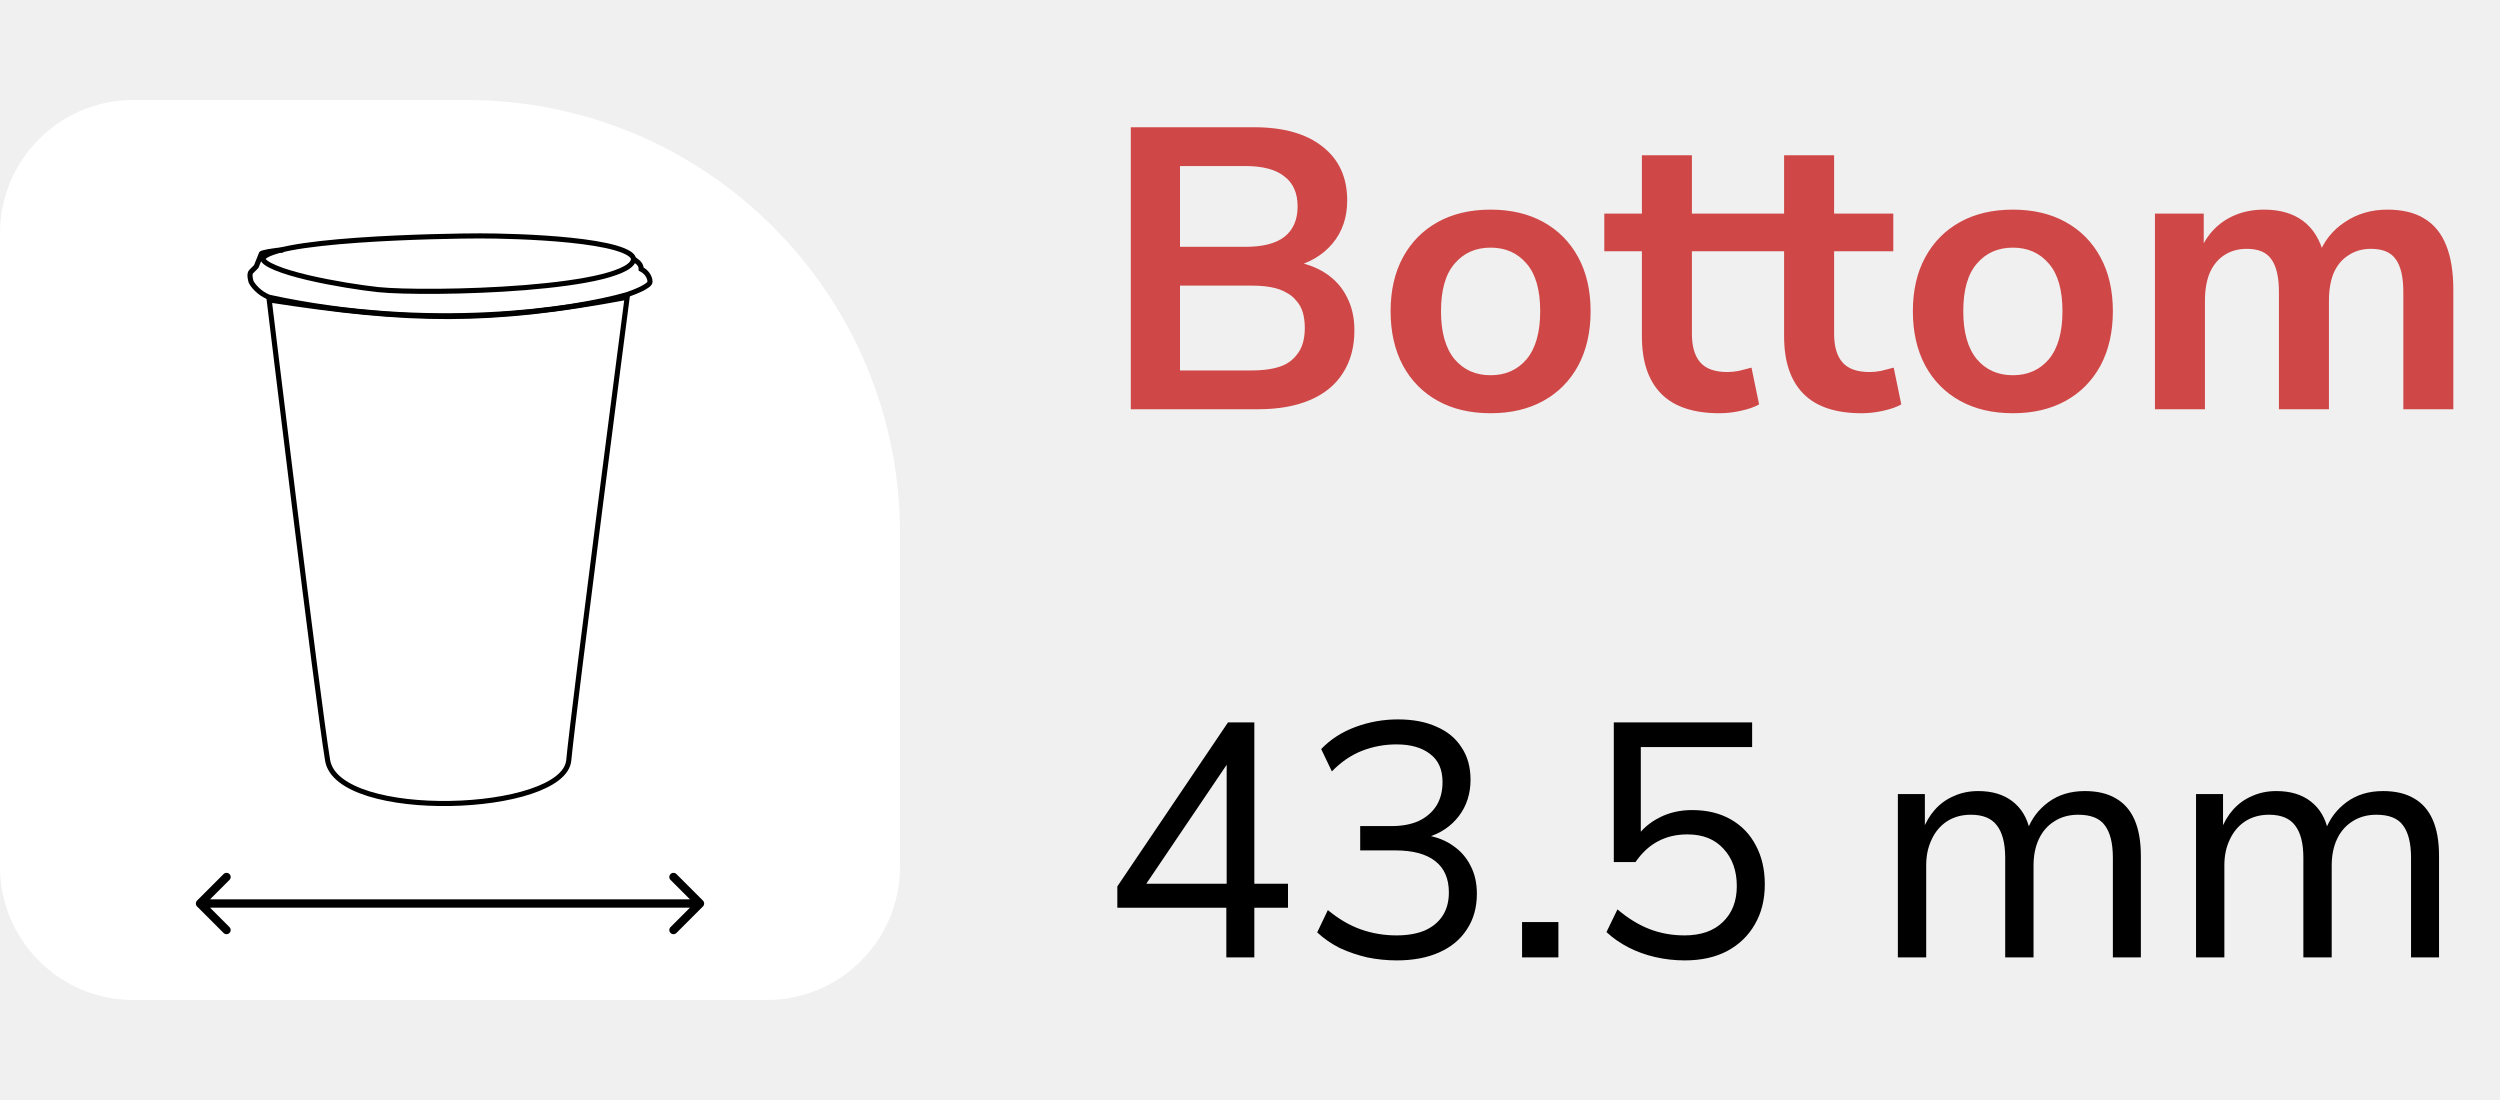
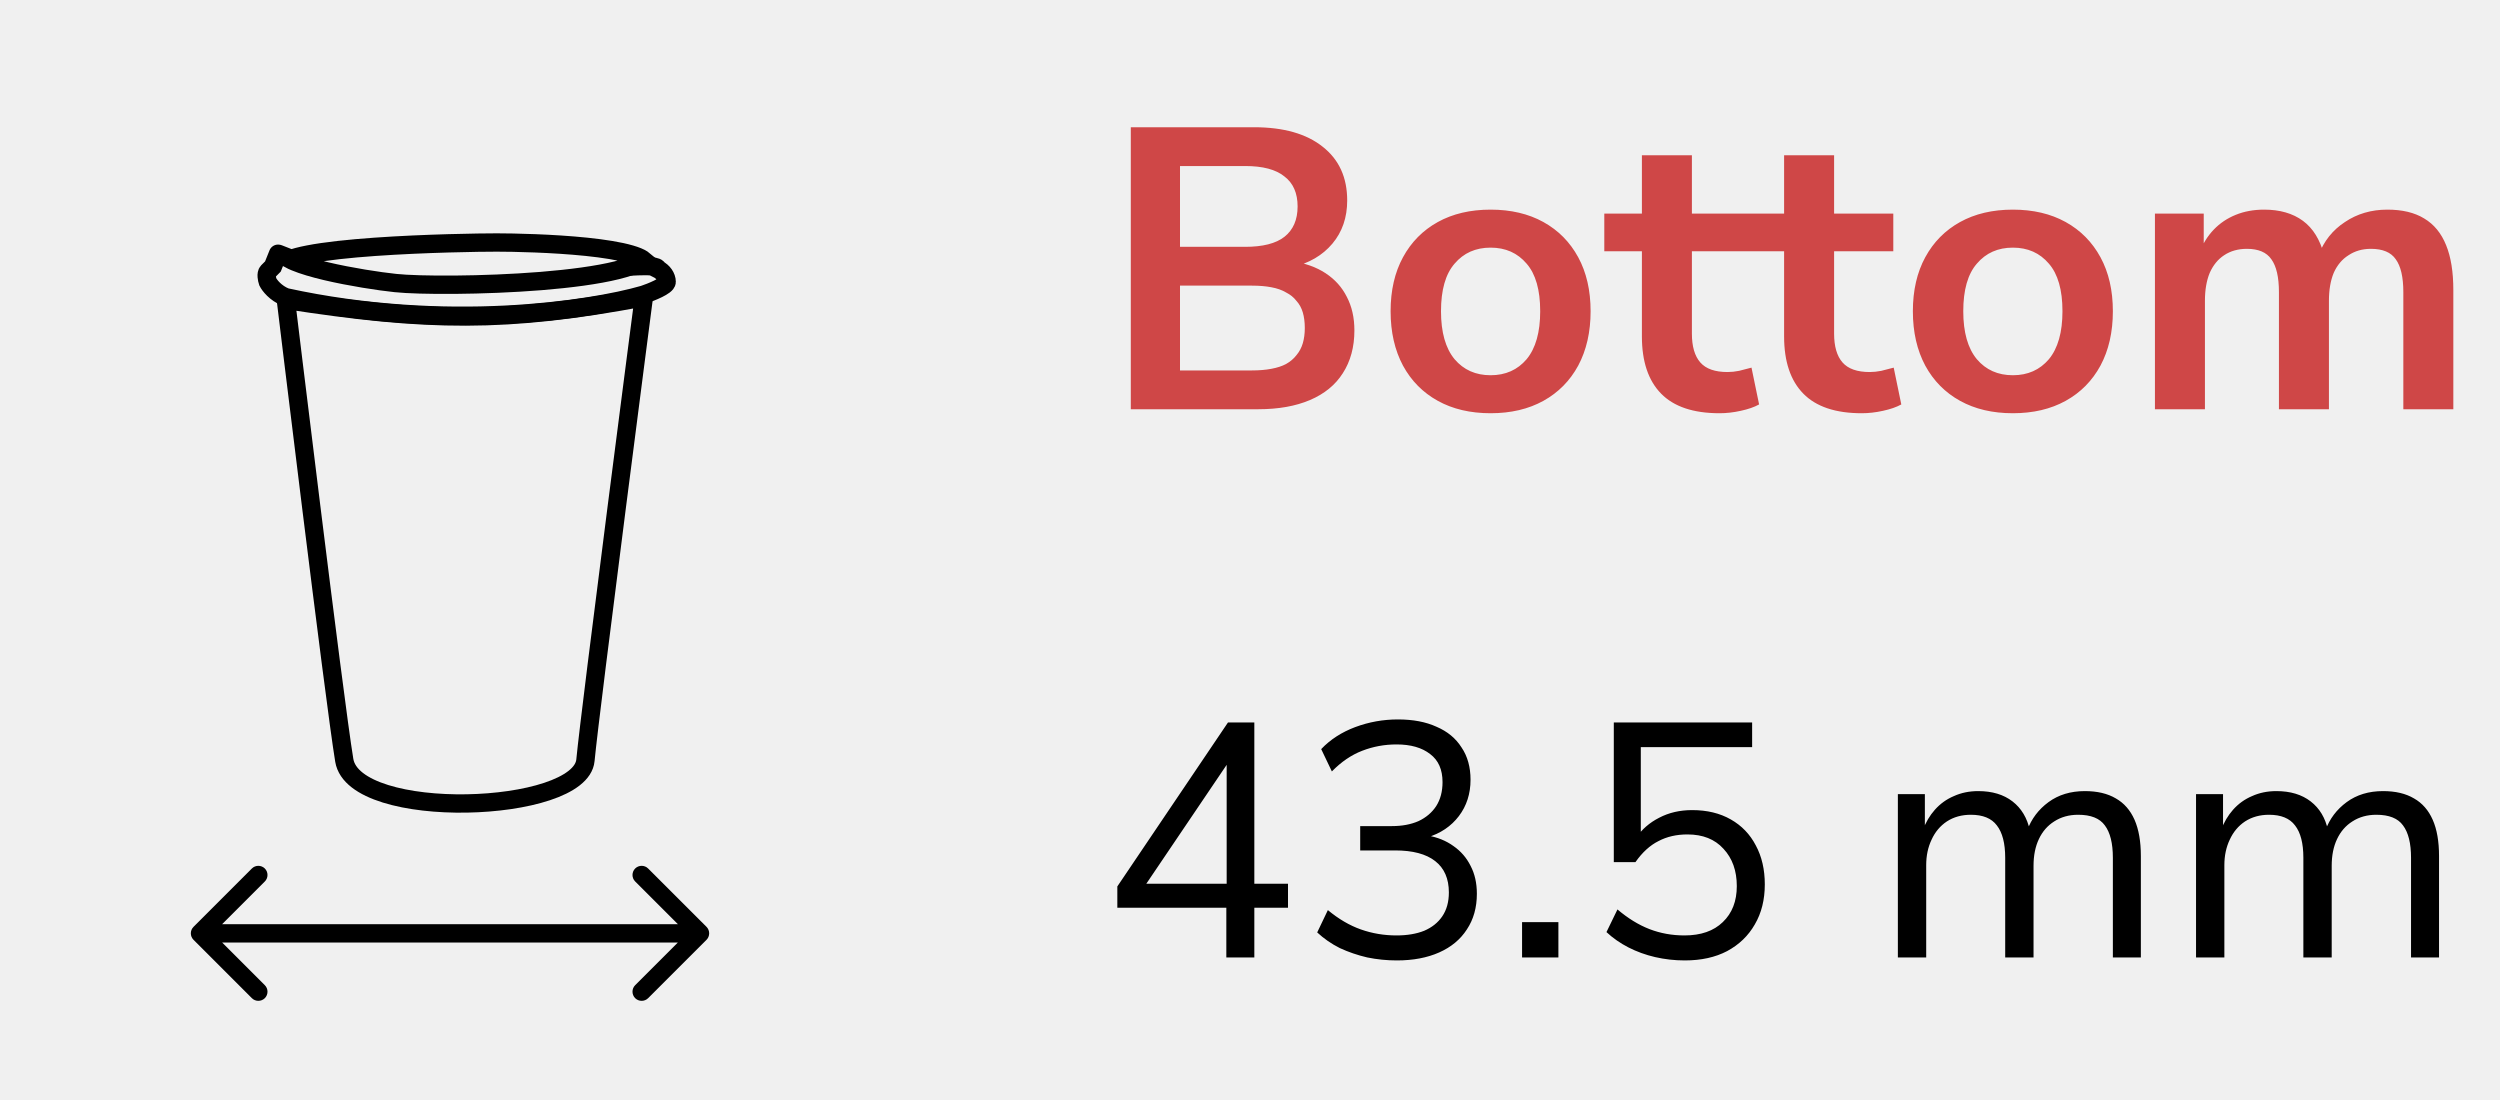
<svg xmlns="http://www.w3.org/2000/svg" width="75" height="33" viewBox="0 0 75 33" fill="none">
-   <path d="M0 7C0 4.791 1.791 3 4 3H14C21.18 3 27 8.82 27 16V26C27 28.209 25.209 30 23 30H4C1.791 30 0 28.209 0 26V7Z" fill="white" />
-   <path d="M17.063 22.809C17.216 21.203 18.815 8.918 18.815 8.918C14.665 9.697 12.311 9.654 8.076 8.998C8.076 8.998 9.523 20.962 9.828 22.809C10.133 24.656 16.911 24.415 17.063 22.809Z" stroke="black" stroke-width="0.153" />
-   <path d="M19.006 7.766C19.057 7.817 19.236 7.889 19.236 8.073C19.389 8.15 19.5 8.303 19.5 8.457C19.5 8.579 19.04 8.764 18.81 8.84C17.224 9.3 12.857 9.96 8.071 8.917C7.764 8.794 7.585 8.559 7.534 8.457C7.508 8.38 7.473 8.211 7.534 8.15C7.595 8.089 7.662 8.022 7.687 7.996L7.841 7.613C7.815 7.587 8.255 7.5 8.5 7.5" stroke="black" stroke-width="0.153" />
-   <path d="M14.401 7.077C14.909 7.077 16.075 7.099 17.114 7.207C17.634 7.261 18.118 7.336 18.471 7.438C18.648 7.49 18.786 7.547 18.879 7.608C18.973 7.671 19.004 7.726 19.004 7.773C19.004 7.855 18.939 7.948 18.77 8.045C18.604 8.139 18.36 8.225 18.057 8.301C17.451 8.451 16.624 8.557 15.748 8.628C13.996 8.769 12.064 8.764 11.342 8.688C10.839 8.634 9.98 8.503 9.237 8.328C8.866 8.24 8.526 8.142 8.276 8.038C8.151 7.986 8.051 7.935 7.982 7.884C7.916 7.835 7.89 7.795 7.883 7.768C7.885 7.754 7.893 7.734 7.92 7.709C7.952 7.679 8.004 7.647 8.077 7.614C8.224 7.55 8.439 7.491 8.707 7.439C9.241 7.336 9.967 7.261 10.727 7.207C12.247 7.099 13.894 7.077 14.401 7.077Z" stroke="black" stroke-width="0.153" />
-   <path d="M21.088 27.194C21.137 27.145 21.137 27.066 21.088 27.017L20.293 26.222C20.244 26.173 20.165 26.173 20.116 26.222C20.067 26.27 20.067 26.349 20.116 26.398L20.823 27.105L20.116 27.813C20.067 27.861 20.067 27.941 20.116 27.989C20.165 28.038 20.244 28.038 20.293 27.989L21.088 27.194ZM5.912 27.017C5.863 27.066 5.863 27.145 5.912 27.194L6.707 27.989C6.756 28.038 6.835 28.038 6.884 27.989C6.933 27.941 6.933 27.861 6.884 27.813L6.177 27.105L6.884 26.398C6.933 26.349 6.933 26.27 6.884 26.222C6.835 26.173 6.756 26.173 6.707 26.222L5.912 27.017ZM21 27.105V26.98L6 26.98V27.105V27.23L21 27.23V27.105Z" fill="black" />
+   <path d="M21.195 28.195C21.302 28.087 21.302 27.913 21.195 27.805L19.444 26.055C19.337 25.948 19.163 25.948 19.055 26.055C18.948 26.163 18.948 26.337 19.055 26.444L20.611 28L19.055 29.556C18.948 29.663 18.948 29.837 19.055 29.945C19.163 30.052 19.337 30.052 19.444 29.945L21.195 28.195ZM5.806 27.805C5.698 27.913 5.698 28.087 5.806 28.195L7.556 29.945C7.663 30.052 7.837 30.052 7.945 29.945C8.052 29.837 8.052 29.663 7.945 29.556L6.389 28L7.945 26.444C8.052 26.337 8.052 26.163 7.945 26.055C7.837 25.948 7.663 25.948 7.556 26.055L5.806 27.805ZM21 28V27.725L6 27.725V28V28.275L21 28.275V28Z" fill="black" />
+   <path d="M17.563 22.809C17.716 21.203 19.315 8.918 19.315 8.918C15.165 9.697 12.811 9.654 8.576 8.998C8.576 8.998 10.023 20.962 10.328 22.809C10.633 24.656 17.411 24.415 17.563 22.809Z" stroke="black" stroke-width="0.55" />
+   <path d="M18.5 8C18.551 8.051 19.736 7.889 19.736 8.073C19.889 8.149 20 8.303 20 8.456C20 8.579 19.54 8.763 19.31 8.84C17.724 9.3 13.357 9.96 8.571 8.916C8.264 8.794 8.085 8.559 8.034 8.456C8.008 8.38 7.973 8.211 8.034 8.149C8.095 8.088 8.162 8.022 8.187 7.996L8.341 7.612C8.315 7.587 9.255 8 9.5 8" stroke="black" stroke-width="0.55" />
+   <path d="M14.901 7.275C15.405 7.275 16.564 7.298 17.594 7.404C18.111 7.458 18.58 7.531 18.915 7.629C19.084 7.678 19.201 7.728 19.269 7.773C19.276 7.778 19.281 7.784 19.286 7.788C19.268 7.807 19.235 7.837 19.171 7.873C19.029 7.954 18.806 8.034 18.509 8.107C17.918 8.254 17.104 8.36 16.231 8.431C14.486 8.571 12.568 8.566 11.863 8.491C11.367 8.439 10.516 8.309 9.782 8.136C9.414 8.049 9.088 7.953 8.853 7.855C8.79 7.83 8.737 7.804 8.694 7.781C8.821 7.731 9.006 7.681 9.245 7.635C9.767 7.533 10.483 7.459 11.241 7.405C12.755 7.298 14.397 7.275 14.901 7.275Z" stroke="black" stroke-width="0.55" />
  <path d="M33.924 12.277V3.817H37.62C38.508 3.817 39.196 4.013 39.684 4.405C40.172 4.789 40.416 5.325 40.416 6.013C40.416 6.525 40.268 6.957 39.972 7.309C39.676 7.661 39.272 7.897 38.76 8.017V7.837C39.152 7.893 39.488 8.013 39.768 8.197C40.048 8.381 40.26 8.617 40.404 8.905C40.556 9.193 40.632 9.529 40.632 9.913C40.632 10.409 40.516 10.837 40.284 11.197C40.06 11.549 39.732 11.817 39.3 12.001C38.868 12.185 38.352 12.277 37.752 12.277H33.924ZM35.4 11.113H37.56C37.776 11.113 37.968 11.097 38.136 11.065C38.312 11.033 38.46 10.985 38.58 10.921C38.708 10.849 38.812 10.761 38.892 10.657C38.98 10.553 39.044 10.433 39.084 10.297C39.124 10.161 39.144 10.009 39.144 9.841C39.144 9.665 39.124 9.509 39.084 9.373C39.044 9.237 38.98 9.121 38.892 9.025C38.812 8.921 38.708 8.837 38.58 8.773C38.46 8.701 38.312 8.649 38.136 8.617C37.968 8.585 37.776 8.569 37.56 8.569H35.4V11.113ZM35.4 7.405H37.356C37.884 7.405 38.276 7.305 38.532 7.105C38.796 6.897 38.928 6.593 38.928 6.193C38.928 5.793 38.796 5.493 38.532 5.293C38.276 5.085 37.884 4.981 37.356 4.981H35.4V7.405ZM44.718 12.397C44.11 12.397 43.582 12.273 43.134 12.025C42.686 11.777 42.338 11.425 42.09 10.969C41.842 10.505 41.718 9.961 41.718 9.337C41.718 8.713 41.842 8.173 42.09 7.717C42.338 7.261 42.686 6.909 43.134 6.661C43.582 6.413 44.11 6.289 44.718 6.289C45.326 6.289 45.854 6.413 46.302 6.661C46.75 6.909 47.098 7.261 47.346 7.717C47.594 8.173 47.718 8.713 47.718 9.337C47.718 9.961 47.594 10.505 47.346 10.969C47.098 11.425 46.75 11.777 46.302 12.025C45.854 12.273 45.326 12.397 44.718 12.397ZM44.718 11.257C45.166 11.257 45.526 11.097 45.798 10.777C46.07 10.449 46.206 9.969 46.206 9.337C46.206 8.697 46.07 8.221 45.798 7.909C45.526 7.589 45.166 7.429 44.718 7.429C44.27 7.429 43.91 7.589 43.638 7.909C43.366 8.221 43.23 8.697 43.23 9.337C43.23 9.969 43.366 10.449 43.638 10.777C43.91 11.097 44.27 11.257 44.718 11.257ZM51.585 12.397C50.801 12.397 50.217 12.201 49.833 11.809C49.449 11.417 49.257 10.845 49.257 10.093V7.537H48.129V6.409H49.257V4.657H50.757V6.409H52.533V7.537H50.757V10.009C50.757 10.393 50.841 10.681 51.009 10.873C51.177 11.065 51.449 11.161 51.825 11.161C51.937 11.161 52.053 11.149 52.173 11.125C52.293 11.093 52.417 11.061 52.545 11.029L52.773 12.133C52.629 12.213 52.445 12.277 52.221 12.325C52.005 12.373 51.793 12.397 51.585 12.397ZM55.851 12.397C55.067 12.397 54.483 12.201 54.099 11.809C53.715 11.417 53.523 10.845 53.523 10.093V7.537H52.395V6.409H53.523V4.657H55.023V6.409H56.799V7.537H55.023V10.009C55.023 10.393 55.107 10.681 55.275 10.873C55.443 11.065 55.715 11.161 56.091 11.161C56.203 11.161 56.319 11.149 56.439 11.125C56.559 11.093 56.683 11.061 56.811 11.029L57.039 12.133C56.895 12.213 56.711 12.277 56.487 12.325C56.271 12.373 56.059 12.397 55.851 12.397ZM60.386 12.397C59.778 12.397 59.25 12.273 58.802 12.025C58.354 11.777 58.006 11.425 57.758 10.969C57.51 10.505 57.386 9.961 57.386 9.337C57.386 8.713 57.51 8.173 57.758 7.717C58.006 7.261 58.354 6.909 58.802 6.661C59.25 6.413 59.778 6.289 60.386 6.289C60.994 6.289 61.522 6.413 61.97 6.661C62.418 6.909 62.766 7.261 63.014 7.717C63.262 8.173 63.386 8.713 63.386 9.337C63.386 9.961 63.262 10.505 63.014 10.969C62.766 11.425 62.418 11.777 61.97 12.025C61.522 12.273 60.994 12.397 60.386 12.397ZM60.386 11.257C60.834 11.257 61.194 11.097 61.466 10.777C61.738 10.449 61.874 9.969 61.874 9.337C61.874 8.697 61.738 8.221 61.466 7.909C61.194 7.589 60.834 7.429 60.386 7.429C59.938 7.429 59.578 7.589 59.306 7.909C59.034 8.221 58.898 8.697 58.898 9.337C58.898 9.969 59.034 10.449 59.306 10.777C59.578 11.097 59.938 11.257 60.386 11.257ZM64.648 12.277V6.409H66.112V7.585H65.98C66.084 7.313 66.228 7.081 66.412 6.889C66.596 6.697 66.816 6.549 67.072 6.445C67.328 6.341 67.612 6.289 67.924 6.289C68.396 6.289 68.784 6.401 69.088 6.625C69.392 6.849 69.604 7.193 69.724 7.657H69.556C69.716 7.233 69.98 6.901 70.348 6.661C70.716 6.413 71.14 6.289 71.62 6.289C72.068 6.289 72.436 6.377 72.724 6.553C73.02 6.729 73.24 6.997 73.384 7.357C73.528 7.709 73.6 8.157 73.6 8.701V12.277H72.1V8.761C72.1 8.313 72.024 7.985 71.872 7.777C71.728 7.569 71.48 7.465 71.128 7.465C70.872 7.465 70.648 7.529 70.456 7.657C70.264 7.777 70.116 7.953 70.012 8.185C69.916 8.417 69.868 8.697 69.868 9.025V12.277H68.368V8.761C68.368 8.313 68.292 7.985 68.14 7.777C67.996 7.569 67.752 7.465 67.408 7.465C67.144 7.465 66.916 7.529 66.724 7.657C66.54 7.777 66.396 7.953 66.292 8.185C66.196 8.417 66.148 8.697 66.148 9.025V12.277H64.648Z" fill="#CF4747" />
-   <path d="M36.79 28.722V27.232H33.52V26.592L36.84 21.672H37.63V26.512H38.64V27.232H37.63V28.722H36.79ZM36.8 26.512V22.722H36.95L34.26 26.702L34.22 26.512H36.8ZM41.906 28.812C41.606 28.812 41.309 28.782 41.016 28.722C40.729 28.655 40.456 28.562 40.196 28.442C39.943 28.315 39.716 28.158 39.516 27.972L39.836 27.302C40.156 27.568 40.486 27.762 40.826 27.882C41.166 28.002 41.523 28.062 41.896 28.062C42.216 28.062 42.493 28.015 42.726 27.922C42.959 27.822 43.139 27.678 43.266 27.492C43.399 27.298 43.466 27.058 43.466 26.772C43.466 26.358 43.329 26.045 43.056 25.832C42.783 25.618 42.383 25.512 41.856 25.512H40.806V24.782H41.756C42.063 24.782 42.329 24.732 42.556 24.632C42.783 24.525 42.959 24.375 43.086 24.182C43.213 23.982 43.276 23.742 43.276 23.462C43.276 23.088 43.153 22.808 42.906 22.622C42.659 22.428 42.323 22.332 41.896 22.332C41.536 22.332 41.193 22.395 40.866 22.522C40.539 22.648 40.236 22.855 39.956 23.142L39.636 22.472C39.909 22.185 40.249 21.965 40.656 21.812C41.069 21.658 41.496 21.582 41.936 21.582C42.389 21.582 42.776 21.655 43.096 21.802C43.423 21.942 43.673 22.148 43.846 22.422C44.026 22.688 44.116 23.012 44.116 23.392C44.116 23.812 43.999 24.175 43.766 24.482C43.533 24.788 43.216 25.002 42.816 25.122V25.062C43.123 25.115 43.386 25.222 43.606 25.382C43.826 25.535 43.996 25.732 44.116 25.972C44.243 26.212 44.306 26.492 44.306 26.812C44.306 27.225 44.206 27.582 44.006 27.882C43.813 28.182 43.536 28.412 43.176 28.572C42.816 28.732 42.393 28.812 41.906 28.812ZM45.662 28.722V27.662H46.752V28.722H45.662ZM50.544 28.812C50.237 28.812 49.941 28.778 49.654 28.712C49.367 28.645 49.1 28.548 48.854 28.422C48.607 28.295 48.387 28.142 48.194 27.962L48.524 27.282C48.837 27.548 49.157 27.745 49.484 27.872C49.81 27.998 50.16 28.062 50.534 28.062C51.027 28.062 51.41 27.928 51.684 27.662C51.964 27.395 52.104 27.035 52.104 26.582C52.104 26.122 51.971 25.748 51.704 25.462C51.444 25.175 51.084 25.032 50.624 25.032C50.297 25.032 50.007 25.098 49.754 25.232C49.501 25.358 49.27 25.568 49.064 25.862H48.414V21.672H52.564V22.412H49.224V25.132H49.084C49.257 24.878 49.487 24.678 49.774 24.532C50.067 24.378 50.397 24.302 50.764 24.302C51.211 24.302 51.597 24.395 51.924 24.582C52.251 24.768 52.501 25.028 52.674 25.362C52.854 25.695 52.944 26.085 52.944 26.532C52.944 26.992 52.844 27.392 52.644 27.732C52.45 28.072 52.174 28.338 51.814 28.532C51.461 28.718 51.037 28.812 50.544 28.812ZM56.936 28.722V23.822H57.746V24.902H57.686C57.772 24.668 57.892 24.465 58.046 24.292C58.206 24.112 58.396 23.975 58.616 23.882C58.836 23.782 59.079 23.732 59.346 23.732C59.766 23.732 60.109 23.835 60.376 24.042C60.642 24.248 60.816 24.538 60.896 24.912H60.816C60.942 24.565 61.156 24.282 61.456 24.062C61.756 23.842 62.119 23.732 62.546 23.732C62.919 23.732 63.229 23.805 63.476 23.952C63.722 24.092 63.909 24.305 64.036 24.592C64.162 24.878 64.226 25.242 64.226 25.682V28.722H63.386V25.732C63.386 25.298 63.306 24.975 63.146 24.762C62.992 24.548 62.726 24.442 62.346 24.442C62.072 24.442 61.832 24.508 61.626 24.642C61.426 24.768 61.272 24.945 61.166 25.172C61.059 25.398 61.006 25.665 61.006 25.972V28.722H60.156V25.732C60.156 25.298 60.072 24.975 59.906 24.762C59.746 24.548 59.486 24.442 59.126 24.442C58.852 24.442 58.612 24.508 58.406 24.642C58.206 24.775 58.052 24.958 57.946 25.192C57.839 25.418 57.786 25.672 57.786 25.952V28.722H56.936ZM65.881 28.722V23.822H66.691V24.902H66.631C66.718 24.668 66.838 24.465 66.991 24.292C67.151 24.112 67.341 23.975 67.561 23.882C67.781 23.782 68.024 23.732 68.291 23.732C68.711 23.732 69.054 23.835 69.321 24.042C69.588 24.248 69.761 24.538 69.841 24.912H69.761C69.888 24.565 70.101 24.282 70.401 24.062C70.701 23.842 71.064 23.732 71.491 23.732C71.864 23.732 72.174 23.805 72.421 23.952C72.668 24.092 72.854 24.305 72.981 24.592C73.108 24.878 73.171 25.242 73.171 25.682V28.722H72.331V25.732C72.331 25.298 72.251 24.975 72.091 24.762C71.938 24.548 71.671 24.442 71.291 24.442C71.018 24.442 70.778 24.508 70.571 24.642C70.371 24.768 70.218 24.945 70.111 25.172C70.004 25.398 69.951 25.665 69.951 25.972V28.722H69.101V25.732C69.101 25.298 69.018 24.975 68.851 24.762C68.691 24.548 68.431 24.442 68.071 24.442C67.798 24.442 67.558 24.508 67.351 24.642C67.151 24.775 66.998 24.958 66.891 25.192C66.784 25.418 66.731 25.672 66.731 25.952V28.722H65.881Z" fill="black" />
+   <path d="M36.79 28.723V27.233H33.52V26.593L36.84 21.673H37.63V26.513H38.64V27.233H37.63V28.723H36.79ZM36.8 26.513V22.723H36.95L34.26 26.703L34.22 26.513H36.8ZM41.906 28.813C41.606 28.813 41.309 28.783 41.016 28.723C40.729 28.656 40.456 28.563 40.196 28.443C39.943 28.316 39.716 28.159 39.516 27.973L39.836 27.303C40.156 27.569 40.486 27.763 40.826 27.883C41.166 28.003 41.523 28.063 41.896 28.063C42.216 28.063 42.493 28.016 42.726 27.923C42.959 27.823 43.139 27.679 43.266 27.493C43.399 27.299 43.466 27.059 43.466 26.773C43.466 26.359 43.329 26.046 43.056 25.833C42.783 25.619 42.383 25.513 41.856 25.513H40.806V24.783H41.756C42.063 24.783 42.329 24.733 42.556 24.633C42.783 24.526 42.959 24.376 43.086 24.183C43.213 23.983 43.276 23.743 43.276 23.463C43.276 23.089 43.153 22.809 42.906 22.623C42.659 22.429 42.323 22.333 41.896 22.333C41.536 22.333 41.193 22.396 40.866 22.523C40.539 22.649 40.236 22.856 39.956 23.143L39.636 22.473C39.909 22.186 40.249 21.966 40.656 21.813C41.069 21.659 41.496 21.583 41.936 21.583C42.389 21.583 42.776 21.656 43.096 21.803C43.423 21.943 43.673 22.149 43.846 22.423C44.026 22.689 44.116 23.013 44.116 23.393C44.116 23.813 43.999 24.176 43.766 24.483C43.533 24.789 43.216 25.003 42.816 25.123V25.063C43.123 25.116 43.386 25.223 43.606 25.383C43.826 25.536 43.996 25.733 44.116 25.973C44.243 26.213 44.306 26.493 44.306 26.813C44.306 27.226 44.206 27.583 44.006 27.883C43.813 28.183 43.536 28.413 43.176 28.573C42.816 28.733 42.393 28.813 41.906 28.813ZM45.662 28.723V27.663H46.752V28.723H45.662ZM50.544 28.813C50.237 28.813 49.941 28.779 49.654 28.713C49.367 28.646 49.1 28.549 48.854 28.423C48.607 28.296 48.387 28.143 48.194 27.963L48.524 27.283C48.837 27.549 49.157 27.746 49.484 27.873C49.81 27.999 50.16 28.063 50.534 28.063C51.027 28.063 51.41 27.929 51.684 27.663C51.964 27.396 52.104 27.036 52.104 26.583C52.104 26.123 51.971 25.749 51.704 25.463C51.444 25.176 51.084 25.033 50.624 25.033C50.297 25.033 50.007 25.099 49.754 25.233C49.501 25.359 49.27 25.569 49.064 25.863H48.414V21.673H52.564V22.413H49.224V25.133H49.084C49.257 24.879 49.487 24.679 49.774 24.533C50.067 24.379 50.397 24.303 50.764 24.303C51.211 24.303 51.597 24.396 51.924 24.583C52.251 24.769 52.501 25.029 52.674 25.363C52.854 25.696 52.944 26.086 52.944 26.533C52.944 26.993 52.844 27.393 52.644 27.733C52.45 28.073 52.174 28.339 51.814 28.533C51.461 28.719 51.037 28.813 50.544 28.813ZM56.936 28.723V23.823H57.746V24.903H57.686C57.772 24.669 57.892 24.466 58.046 24.293C58.206 24.113 58.396 23.976 58.616 23.883C58.836 23.783 59.079 23.733 59.346 23.733C59.766 23.733 60.109 23.836 60.376 24.043C60.642 24.249 60.816 24.539 60.896 24.913H60.816C60.942 24.566 61.156 24.283 61.456 24.063C61.756 23.843 62.119 23.733 62.546 23.733C62.919 23.733 63.229 23.806 63.476 23.953C63.722 24.093 63.909 24.306 64.036 24.593C64.162 24.879 64.226 25.243 64.226 25.683V28.723H63.386V25.733C63.386 25.299 63.306 24.976 63.146 24.763C62.992 24.549 62.726 24.443 62.346 24.443C62.072 24.443 61.832 24.509 61.626 24.643C61.426 24.769 61.272 24.946 61.166 25.173C61.059 25.399 61.006 25.666 61.006 25.973V28.723H60.156V25.733C60.156 25.299 60.072 24.976 59.906 24.763C59.746 24.549 59.486 24.443 59.126 24.443C58.852 24.443 58.612 24.509 58.406 24.643C58.206 24.776 58.052 24.959 57.946 25.193C57.839 25.419 57.786 25.673 57.786 25.953V28.723H56.936ZM65.881 28.723V23.823H66.691V24.903H66.631C66.718 24.669 66.838 24.466 66.991 24.293C67.151 24.113 67.341 23.976 67.561 23.883C67.781 23.783 68.024 23.733 68.291 23.733C68.711 23.733 69.054 23.836 69.321 24.043C69.588 24.249 69.761 24.539 69.841 24.913H69.761C69.888 24.566 70.101 24.283 70.401 24.063C70.701 23.843 71.064 23.733 71.491 23.733C71.864 23.733 72.174 23.806 72.421 23.953C72.668 24.093 72.854 24.306 72.981 24.593C73.108 24.879 73.171 25.243 73.171 25.683V28.723H72.331V25.733C72.331 25.299 72.251 24.976 72.091 24.763C71.938 24.549 71.671 24.443 71.291 24.443C71.018 24.443 70.778 24.509 70.571 24.643C70.371 24.769 70.218 24.946 70.111 25.173C70.004 25.399 69.951 25.666 69.951 25.973V28.723H69.101V25.733C69.101 25.299 69.018 24.976 68.851 24.763C68.691 24.549 68.431 24.443 68.071 24.443C67.798 24.443 67.558 24.509 67.351 24.643C67.151 24.776 66.998 24.959 66.891 25.193C66.784 25.419 66.731 25.673 66.731 25.953V28.723H65.881Z" fill="black" />
</svg>
